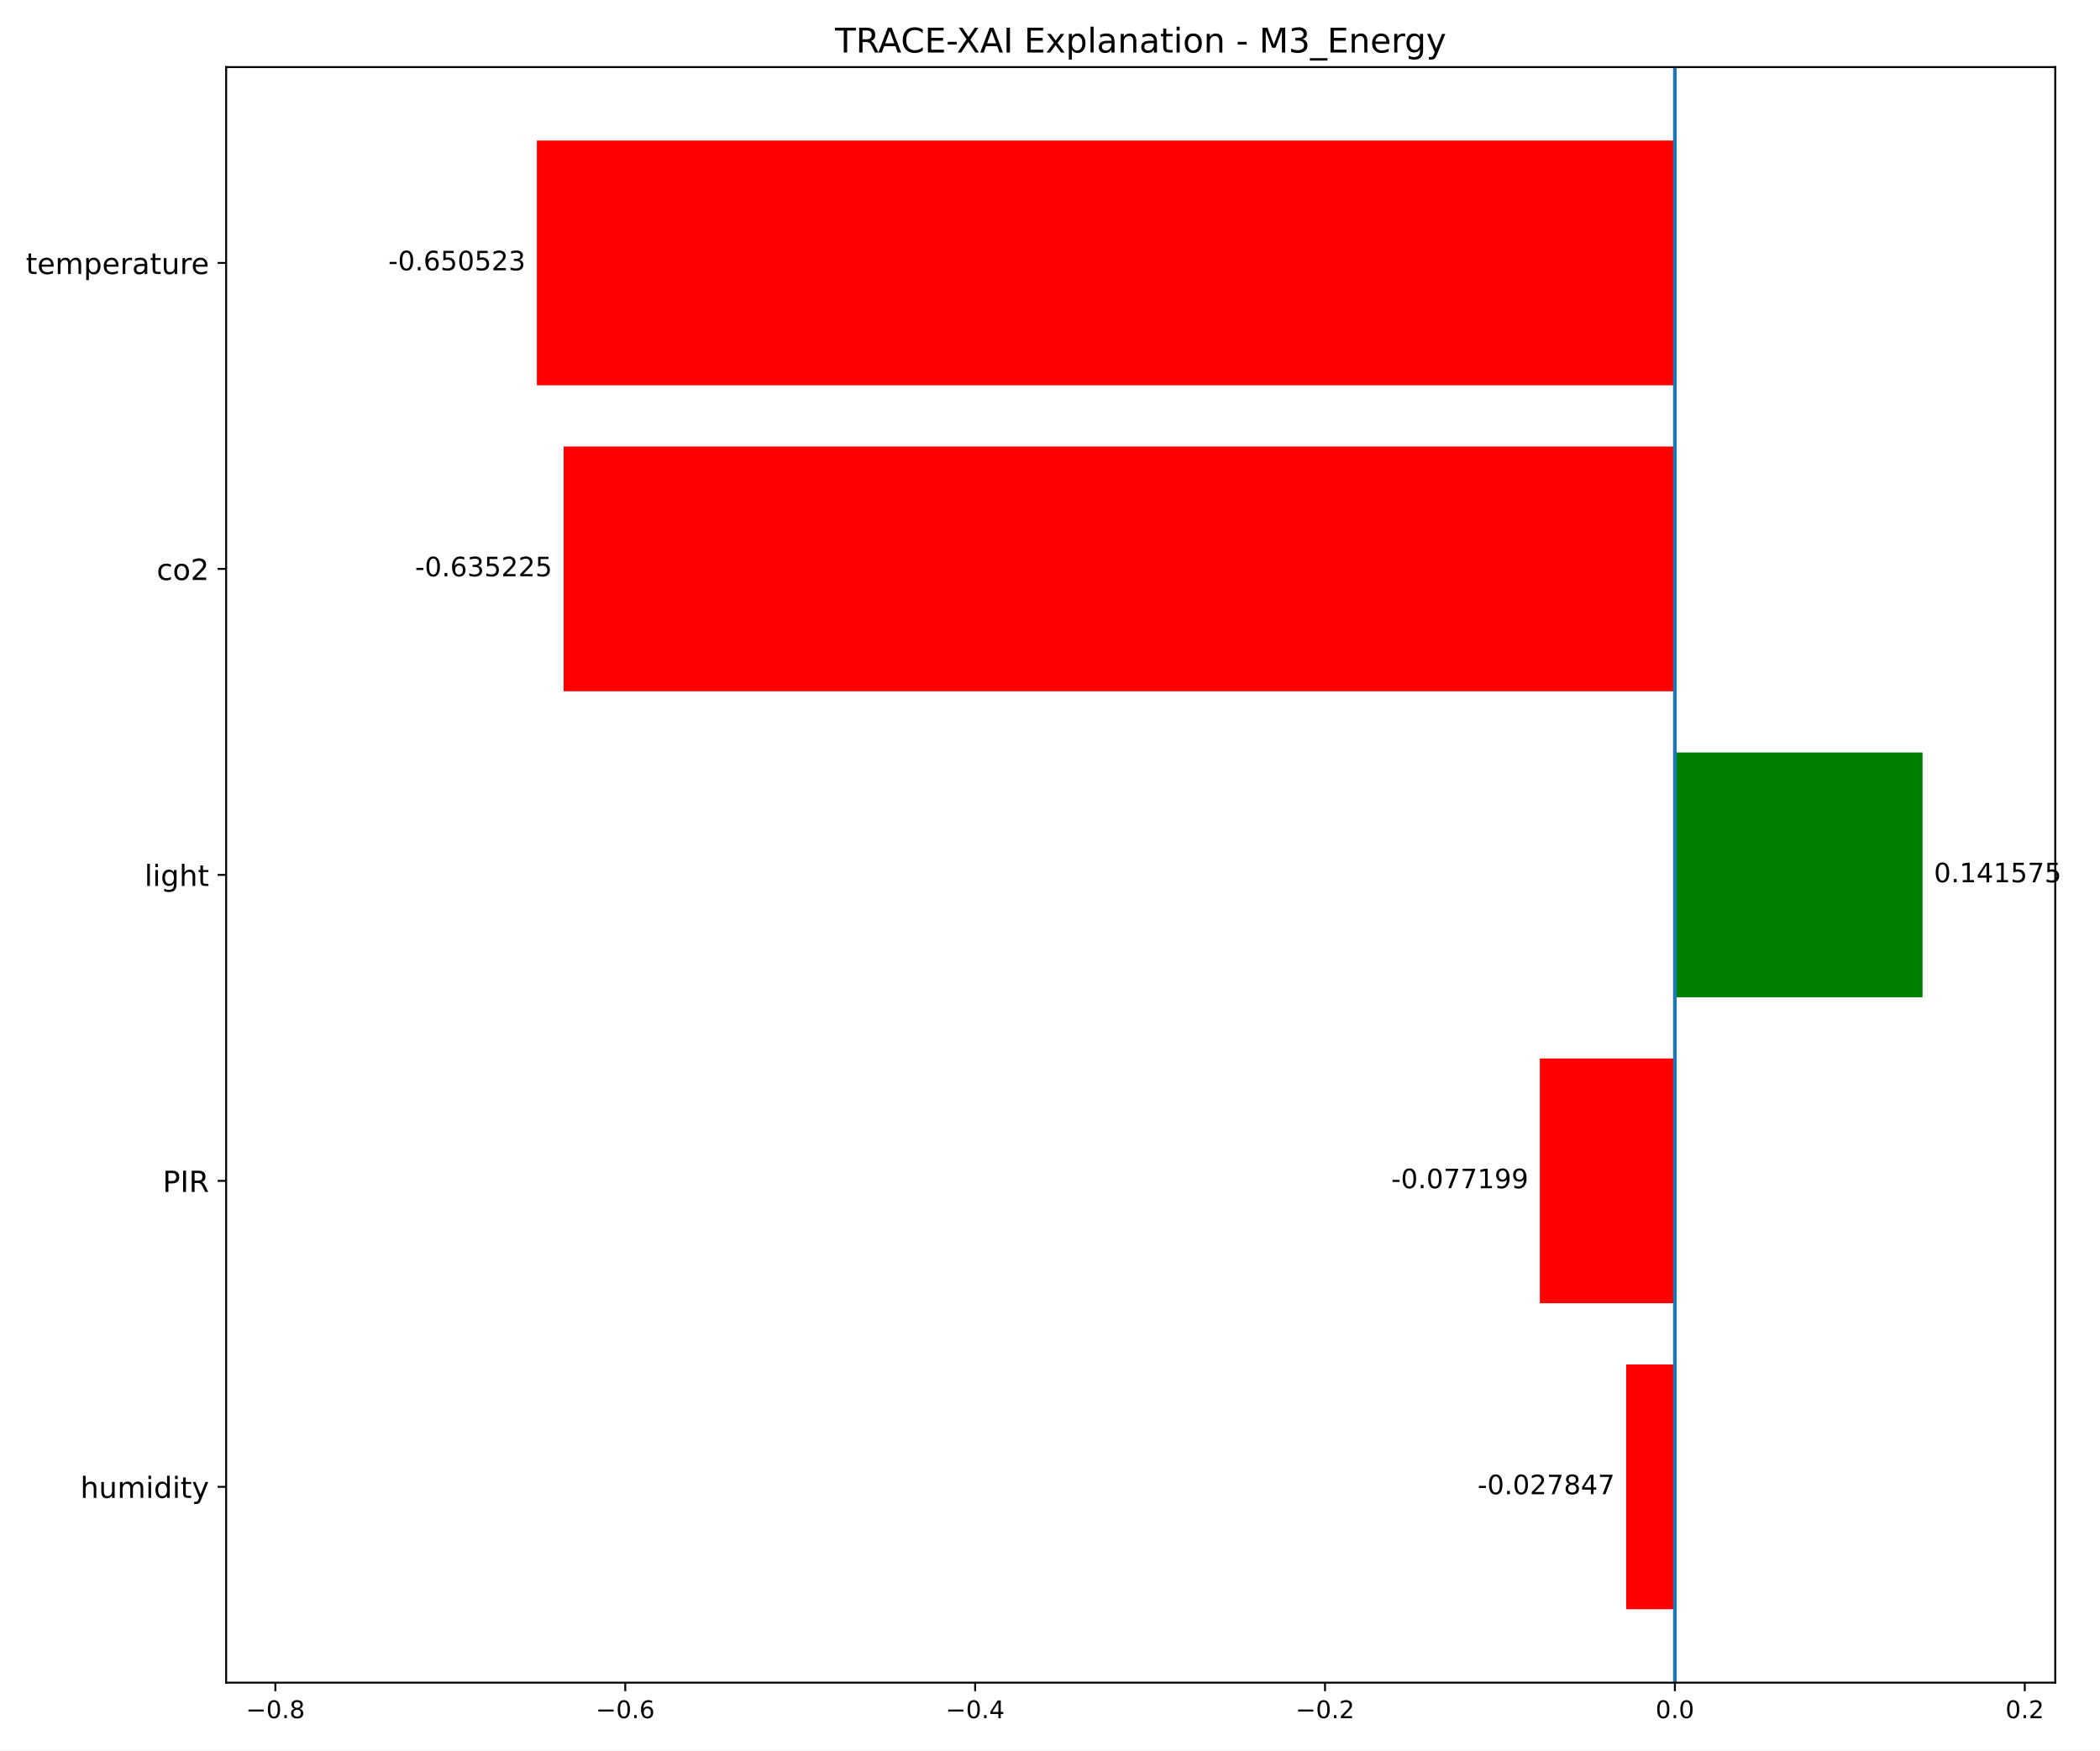
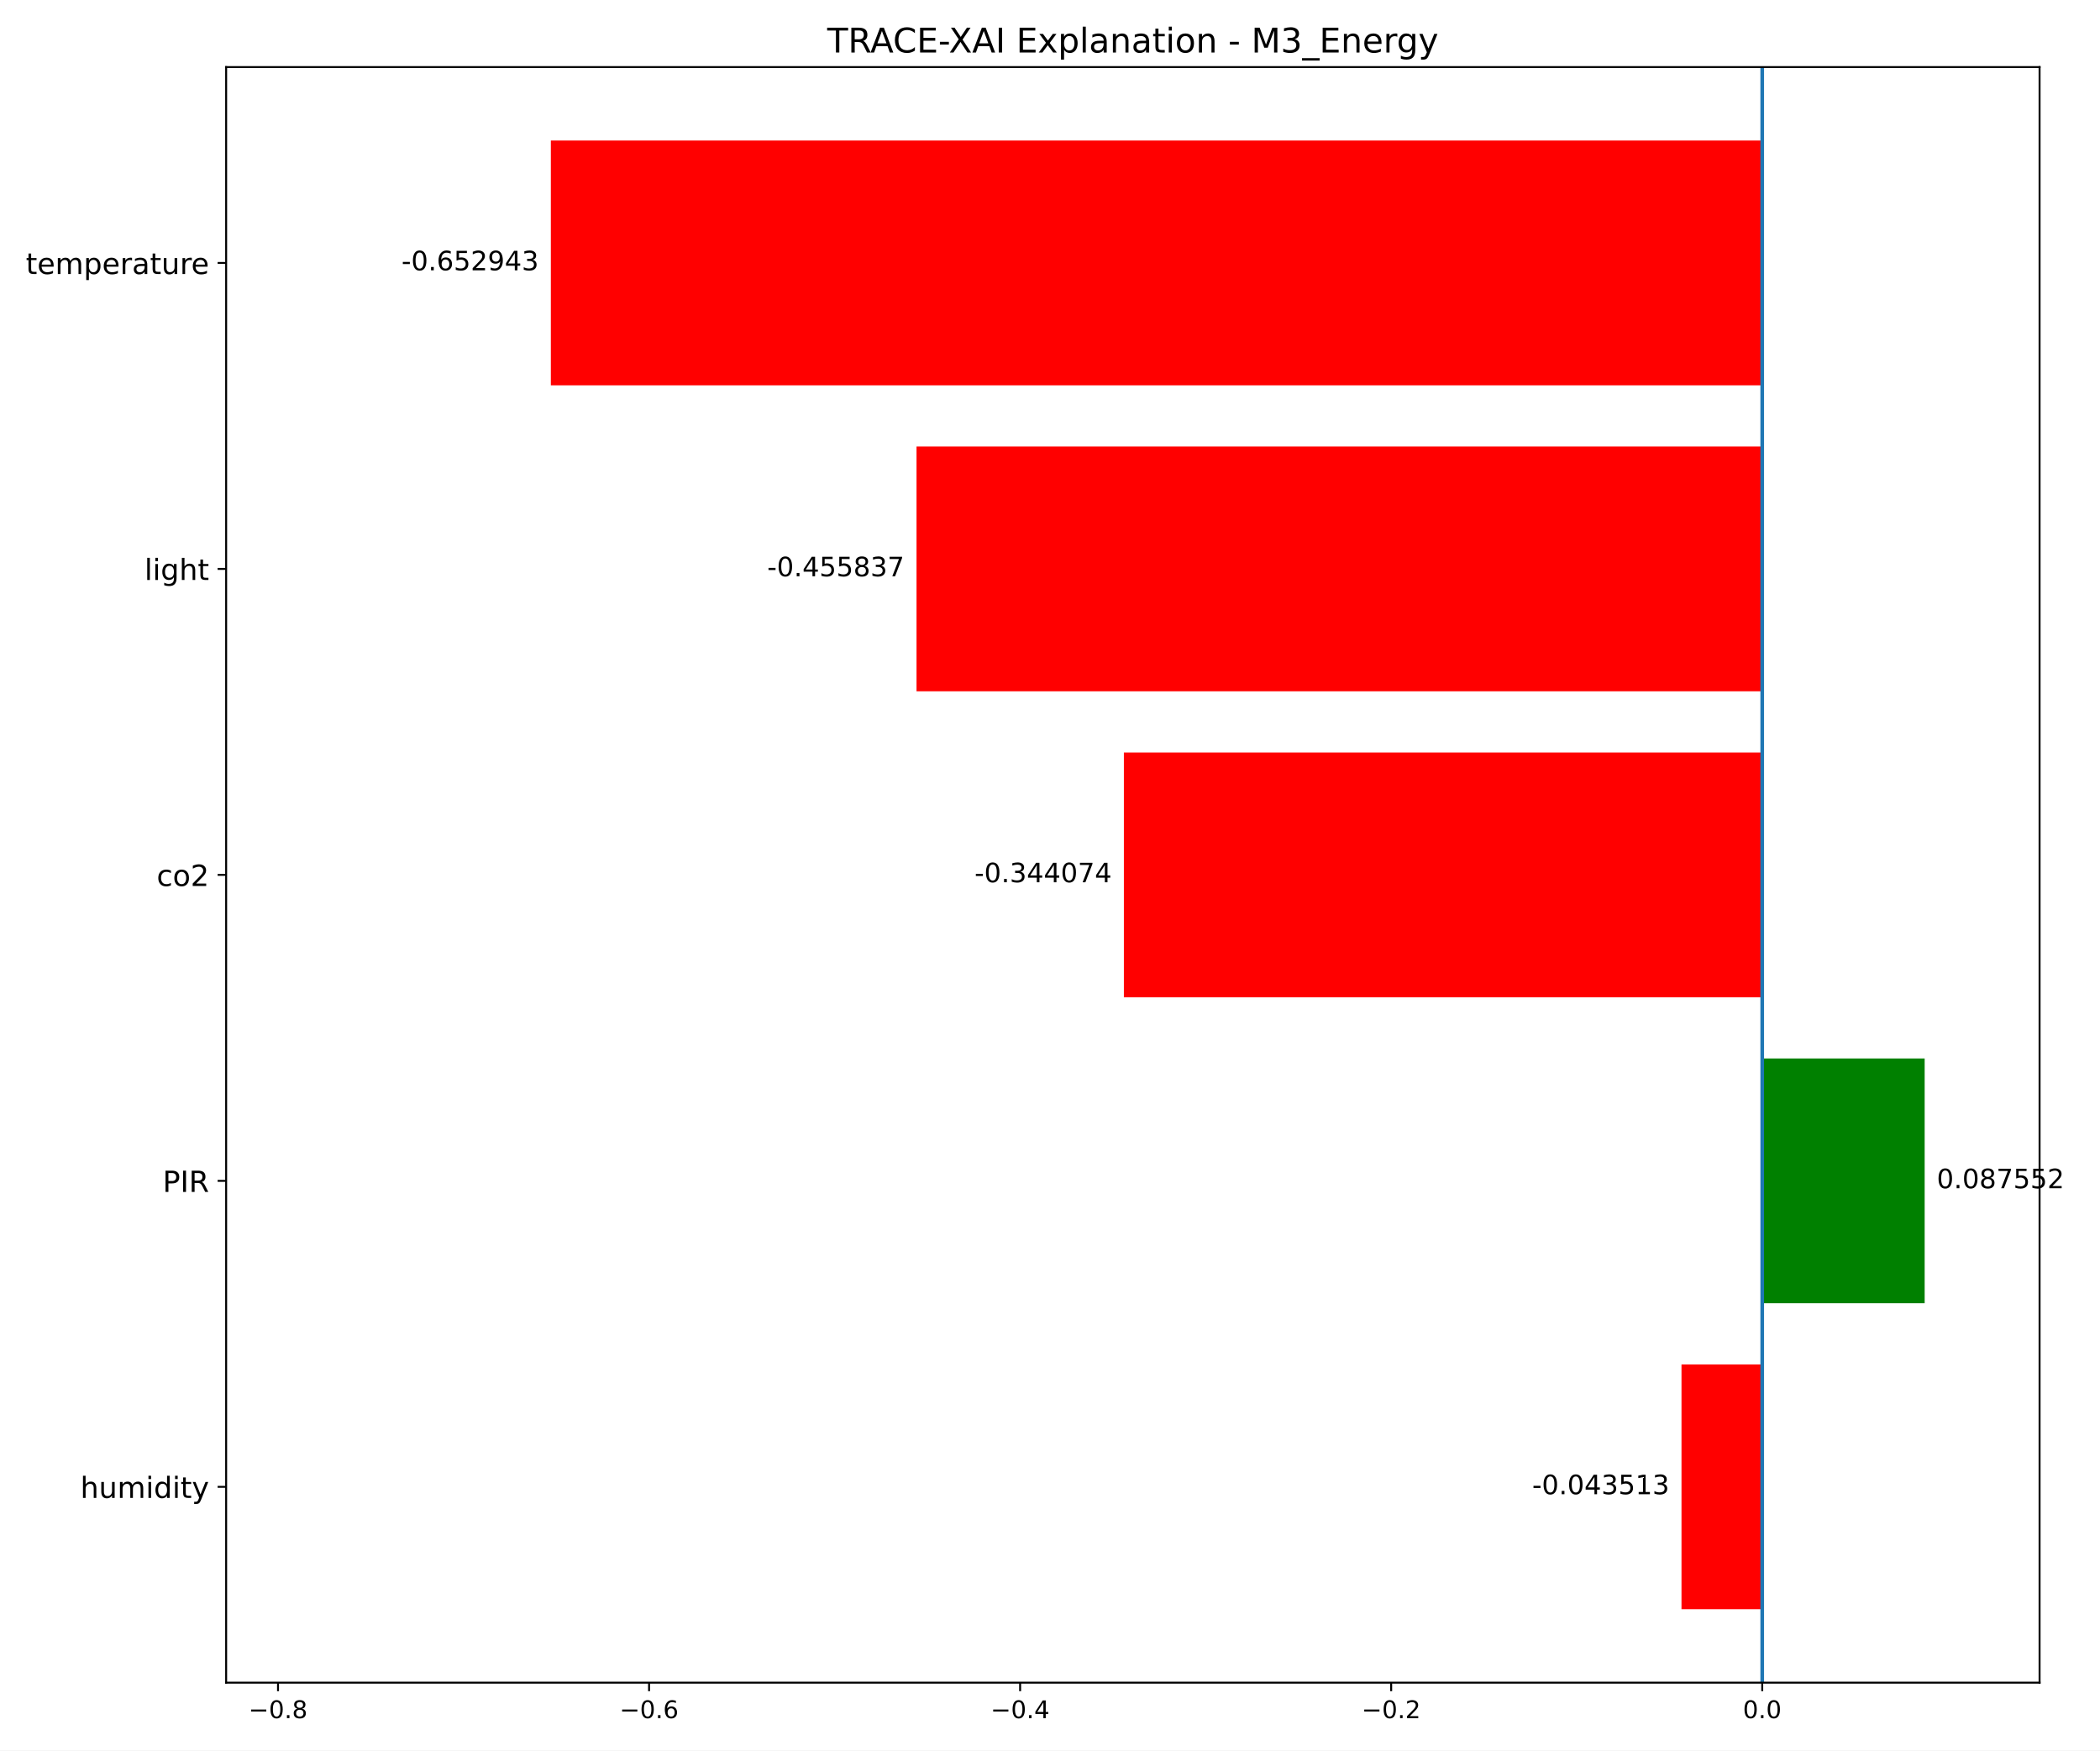
<svg xmlns="http://www.w3.org/2000/svg" xmlns:xlink="http://www.w3.org/1999/xlink" width="864pt" height="720pt" viewBox="0 0 864 720" version="1.1">
  <defs>
    <style type="text/css">*{stroke-linejoin: round; stroke-linecap: butt}</style>
  </defs>
  <g id="figure_1">
    <g id="patch_1">
      <path d="M 0 720  L 864 720  L 864 0  L 0 0  z " style="fill: #ffffff" />
    </g>
    <g id="axes_1">
      <g id="patch_2">
-         <path d="M 93.04 692.12  L 845.584 692.12  L 845.584 27.6  L 93.04 27.6  z " style="fill: #ffffff" />
+         <path d="M 93.04 692.12  L 839.139 692.12  L 839.139 27.6  L 93.04 27.6  z " style="fill: #ffffff" />
      </g>
      <g id="patch_3">
-         <path d="M 689.1 661.915  L 669.057 661.915  L 669.057 561.23  L 689.1 561.23  z " clip-path="url(#p68516d1ba4)" style="fill: #ff0000" />
+         <path d="M 725.03 661.915  L 691.816 661.915  L 691.816 561.23  L 725.03 561.23  z " clip-path="url(#pe5c8ac9c91)" style="fill: #ff0000" />
      </g>
      <g id="patch_4">
-         <path d="M 689.1 536.058  L 633.536 536.058  L 633.536 435.374  L 689.1 435.374  z " clip-path="url(#p68516d1ba4)" style="fill: #ff0000" />
+         <path d="M 725.03 536.058  L 791.859 536.058  L 791.859 435.374  L 725.03 435.374  z " clip-path="url(#pe5c8ac9c91)" style="fill: #008000" />
      </g>
      <g id="patch_5">
-         <path d="M 689.1 410.202  L 790.998 410.202  L 790.998 309.518  L 689.1 309.518  z " clip-path="url(#p68516d1ba4)" style="fill: #008000" />
+         <path d="M 725.03 410.202  L 462.395 410.202  L 462.395 309.518  L 725.03 309.518  z " clip-path="url(#pe5c8ac9c91)" style="fill: #ff0000" />
      </g>
      <g id="patch_6">
-         <path d="M 689.1 284.346  L 231.9 284.346  L 231.9 183.662  L 689.1 183.662  z " clip-path="url(#p68516d1ba4)" style="fill: #ff0000" />
+         <path d="M 725.03 284.346  L 377.086 284.346  L 377.086 183.662  L 725.03 183.662  z " clip-path="url(#pe5c8ac9c91)" style="fill: #ff0000" />
      </g>
      <g id="patch_7">
-         <path d="M 689.1 158.49  L 220.889 158.49  L 220.889 57.805  L 689.1 57.805  z " clip-path="url(#p68516d1ba4)" style="fill: #ff0000" />
+         <path d="M 725.03 158.49  L 226.633 158.49  L 226.633 57.805  L 725.03 57.805  z " clip-path="url(#pe5c8ac9c91)" style="fill: #ff0000" />
      </g>
      <g id="matplotlib.axis_1">
        <g id="xtick_1">
          <g id="line2d_1">
            <defs>
-               <path id="mf75fdcb724" d="M 0 0  L 0 3.5  " style="stroke: #000000; stroke-width: 0.8" />
+               <path id="mff476aaa38" d="M 0 0  L 0 3.5  " style="stroke: #000000; stroke-width: 0.8" />
            </defs>
            <g>
-               <use xlink:href="#mf75fdcb724" x="113.303" y="692.12" style="stroke: #000000; stroke-width: 0.8" />
+               <use xlink:href="#mff476aaa38" x="114.383" y="692.12" style="stroke: #000000; stroke-width: 0.8" />
            </g>
          </g>
          <g id="text_1">
-             <g transform="translate(101.1619 706.7184) scale(0.1 -0.1)">
+             <g transform="translate(102.2417 706.7184) scale(0.1 -0.1)">
              <defs>
                <path id="DejaVuSans-2212" d="M 678 2272  L 4684 2272  L 4684 1741  L 678 1741  L 678 2272  z " transform="scale(0.015625)" />
                <path id="DejaVuSans-30" d="M 2034 4250  Q 1547 4250 1301 3770  Q 1056 3291 1056 2328  Q 1056 1369 1301 889  Q 1547 409 2034 409  Q 2525 409 2770 889  Q 3016 1369 3016 2328  Q 3016 3291 2770 3770  Q 2525 4250 2034 4250  z M 2034 4750  Q 2819 4750 3233 4129  Q 3647 3509 3647 2328  Q 3647 1150 3233 529  Q 2819 -91 2034 -91  Q 1250 -91 836 529  Q 422 1150 422 2328  Q 422 3509 836 4129  Q 1250 4750 2034 4750  z " transform="scale(0.015625)" />
                <path id="DejaVuSans-2e" d="M 684 794  L 1344 794  L 1344 0  L 684 0  L 684 794  z " transform="scale(0.015625)" />
                <path id="DejaVuSans-38" d="M 2034 2216  Q 1584 2216 1326 1975  Q 1069 1734 1069 1313  Q 1069 891 1326 650  Q 1584 409 2034 409  Q 2484 409 2743 651  Q 3003 894 3003 1313  Q 3003 1734 2745 1975  Q 2488 2216 2034 2216  z M 1403 2484  Q 997 2584 770 2862  Q 544 3141 544 3541  Q 544 4100 942 4425  Q 1341 4750 2034 4750  Q 2731 4750 3128 4425  Q 3525 4100 3525 3541  Q 3525 3141 3298 2862  Q 3072 2584 2669 2484  Q 3125 2378 3379 2068  Q 3634 1759 3634 1313  Q 3634 634 3220 271  Q 2806 -91 2034 -91  Q 1263 -91 848 271  Q 434 634 434 1313  Q 434 1759 690 2068  Q 947 2378 1403 2484  z M 1172 3481  Q 1172 3119 1398 2916  Q 1625 2713 2034 2713  Q 2441 2713 2670 2916  Q 2900 3119 2900 3481  Q 2900 3844 2670 4047  Q 2441 4250 2034 4250  Q 1625 4250 1398 4047  Q 1172 3844 1172 3481  z " transform="scale(0.015625)" />
              </defs>
              <use xlink:href="#DejaVuSans-2212" />
              <use xlink:href="#DejaVuSans-30" transform="translate(83.78906 0)" />
              <use xlink:href="#DejaVuSans-2e" transform="translate(147.4121 0)" />
              <use xlink:href="#DejaVuSans-38" transform="translate(179.1992 0)" />
            </g>
          </g>
        </g>
        <g id="xtick_2">
          <g id="line2d_2">
            <g>
-               <use xlink:href="#mf75fdcb724" x="257.252" y="692.12" style="stroke: #000000; stroke-width: 0.8" />
+               <use xlink:href="#mff476aaa38" x="267.045" y="692.12" style="stroke: #000000; stroke-width: 0.8" />
            </g>
          </g>
          <g id="text_2">
-             <g transform="translate(245.111 706.7184) scale(0.1 -0.1)">
+             <g transform="translate(254.9034 706.7184) scale(0.1 -0.1)">
              <defs>
                <path id="DejaVuSans-36" d="M 2113 2584  Q 1688 2584 1439 2293  Q 1191 2003 1191 1497  Q 1191 994 1439 701  Q 1688 409 2113 409  Q 2538 409 2786 701  Q 3034 994 3034 1497  Q 3034 2003 2786 2293  Q 2538 2584 2113 2584  z M 3366 4563  L 3366 3988  Q 3128 4100 2886 4159  Q 2644 4219 2406 4219  Q 1781 4219 1451 3797  Q 1122 3375 1075 2522  Q 1259 2794 1537 2939  Q 1816 3084 2150 3084  Q 2853 3084 3261 2657  Q 3669 2231 3669 1497  Q 3669 778 3244 343  Q 2819 -91 2113 -91  Q 1303 -91 875 529  Q 447 1150 447 2328  Q 447 3434 972 4092  Q 1497 4750 2381 4750  Q 2619 4750 2861 4703  Q 3103 4656 3366 4563  z " transform="scale(0.015625)" />
              </defs>
              <use xlink:href="#DejaVuSans-2212" />
              <use xlink:href="#DejaVuSans-30" transform="translate(83.78906 0)" />
              <use xlink:href="#DejaVuSans-2e" transform="translate(147.4121 0)" />
              <use xlink:href="#DejaVuSans-36" transform="translate(179.1992 0)" />
            </g>
          </g>
        </g>
        <g id="xtick_3">
          <g id="line2d_3">
            <g>
-               <use xlink:href="#mf75fdcb724" x="401.202" y="692.12" style="stroke: #000000; stroke-width: 0.8" />
+               <use xlink:href="#mff476aaa38" x="419.707" y="692.12" style="stroke: #000000; stroke-width: 0.8" />
            </g>
          </g>
          <g id="text_3">
-             <g transform="translate(389.0602 706.7184) scale(0.1 -0.1)">
+             <g transform="translate(407.5651 706.7184) scale(0.1 -0.1)">
              <defs>
                <path id="DejaVuSans-34" d="M 2419 4116  L 825 1625  L 2419 1625  L 2419 4116  z M 2253 4666  L 3047 4666  L 3047 1625  L 3713 1625  L 3713 1100  L 3047 1100  L 3047 0  L 2419 0  L 2419 1100  L 313 1100  L 313 1709  L 2253 4666  z " transform="scale(0.015625)" />
              </defs>
              <use xlink:href="#DejaVuSans-2212" />
              <use xlink:href="#DejaVuSans-30" transform="translate(83.78906 0)" />
              <use xlink:href="#DejaVuSans-2e" transform="translate(147.4121 0)" />
              <use xlink:href="#DejaVuSans-34" transform="translate(179.1992 0)" />
            </g>
          </g>
        </g>
        <g id="xtick_4">
          <g id="line2d_4">
            <g>
-               <use xlink:href="#mf75fdcb724" x="545.151" y="692.12" style="stroke: #000000; stroke-width: 0.8" />
+               <use xlink:href="#mff476aaa38" x="572.368" y="692.12" style="stroke: #000000; stroke-width: 0.8" />
            </g>
          </g>
          <g id="text_4">
-             <g transform="translate(533.0093 706.7184) scale(0.1 -0.1)">
+             <g transform="translate(560.2268 706.7184) scale(0.1 -0.1)">
              <defs>
                <path id="DejaVuSans-32" d="M 1228 531  L 3431 531  L 3431 0  L 469 0  L 469 531  Q 828 903 1448 1529  Q 2069 2156 2228 2338  Q 2531 2678 2651 2914  Q 2772 3150 2772 3378  Q 2772 3750 2511 3984  Q 2250 4219 1831 4219  Q 1534 4219 1204 4116  Q 875 4013 500 3803  L 500 4441  Q 881 4594 1212 4672  Q 1544 4750 1819 4750  Q 2544 4750 2975 4387  Q 3406 4025 3406 3419  Q 3406 3131 3298 2873  Q 3191 2616 2906 2266  Q 2828 2175 2409 1742  Q 1991 1309 1228 531  z " transform="scale(0.015625)" />
              </defs>
              <use xlink:href="#DejaVuSans-2212" />
              <use xlink:href="#DejaVuSans-30" transform="translate(83.78906 0)" />
              <use xlink:href="#DejaVuSans-2e" transform="translate(147.4121 0)" />
              <use xlink:href="#DejaVuSans-32" transform="translate(179.1992 0)" />
            </g>
          </g>
        </g>
        <g id="xtick_5">
          <g id="line2d_5">
            <g>
-               <use xlink:href="#mf75fdcb724" x="689.1" y="692.12" style="stroke: #000000; stroke-width: 0.8" />
+               <use xlink:href="#mff476aaa38" x="725.03" y="692.12" style="stroke: #000000; stroke-width: 0.8" />
            </g>
          </g>
          <g id="text_5">
-             <g transform="translate(681.1483 706.7184) scale(0.1 -0.1)">
+             <g transform="translate(717.0784 706.7184) scale(0.1 -0.1)">
              <use xlink:href="#DejaVuSans-30" />
              <use xlink:href="#DejaVuSans-2e" transform="translate(63.62305 0)" />
              <use xlink:href="#DejaVuSans-30" transform="translate(95.41016 0)" />
            </g>
          </g>
        </g>
-         <g id="xtick_6">
-           <g id="line2d_6">
-             <g>
-               <use xlink:href="#mf75fdcb724" x="833.049" y="692.12" style="stroke: #000000; stroke-width: 0.8" />
-             </g>
-           </g>
-           <g id="text_6">
-             <g transform="translate(825.0974 706.7184) scale(0.1 -0.1)">
-               <use xlink:href="#DejaVuSans-30" />
-               <use xlink:href="#DejaVuSans-2e" transform="translate(63.62305 0)" />
-               <use xlink:href="#DejaVuSans-32" transform="translate(95.41016 0)" />
-             </g>
-           </g>
-         </g>
      </g>
      <g id="matplotlib.axis_2">
        <g id="ytick_1">
-           <g id="line2d_7">
+           <g id="line2d_6">
            <defs>
-               <path id="m8f14cdd160" d="M 0 0  L -3.5 0  " style="stroke: #000000; stroke-width: 0.8" />
+               <path id="m7cefa9d6a3" d="M 0 0  L -3.5 0  " style="stroke: #000000; stroke-width: 0.8" />
            </defs>
            <g>
-               <use xlink:href="#m8f14cdd160" x="93.04" y="611.572" style="stroke: #000000; stroke-width: 0.8" />
-             </g>
-           </g>
-           <g id="text_7">
+               <use xlink:href="#m7cefa9d6a3" x="93.04" y="611.572" style="stroke: #000000; stroke-width: 0.8" />
+             </g>
+           </g>
+           <g id="text_6">
            <g transform="translate(33.04875 616.1312) scale(0.12 -0.12)">
              <defs>
                <path id="DejaVuSans-68" d="M 3513 2113  L 3513 0  L 2938 0  L 2938 2094  Q 2938 2591 2744 2837  Q 2550 3084 2163 3084  Q 1697 3084 1428 2787  Q 1159 2491 1159 1978  L 1159 0  L 581 0  L 581 4863  L 1159 4863  L 1159 2956  Q 1366 3272 1645 3428  Q 1925 3584 2291 3584  Q 2894 3584 3203 3211  Q 3513 2838 3513 2113  z " transform="scale(0.015625)" />
                <path id="DejaVuSans-75" d="M 544 1381  L 544 3500  L 1119 3500  L 1119 1403  Q 1119 906 1312 657  Q 1506 409 1894 409  Q 2359 409 2629 706  Q 2900 1003 2900 1516  L 2900 3500  L 3475 3500  L 3475 0  L 2900 0  L 2900 538  Q 2691 219 2414 64  Q 2138 -91 1772 -91  Q 1169 -91 856 284  Q 544 659 544 1381  z M 1991 3584  L 1991 3584  z " transform="scale(0.015625)" />
                <path id="DejaVuSans-6d" d="M 3328 2828  Q 3544 3216 3844 3400  Q 4144 3584 4550 3584  Q 5097 3584 5394 3201  Q 5691 2819 5691 2113  L 5691 0  L 5113 0  L 5113 2094  Q 5113 2597 4934 2840  Q 4756 3084 4391 3084  Q 3944 3084 3684 2787  Q 3425 2491 3425 1978  L 3425 0  L 2847 0  L 2847 2094  Q 2847 2600 2669 2842  Q 2491 3084 2119 3084  Q 1678 3084 1418 2786  Q 1159 2488 1159 1978  L 1159 0  L 581 0  L 581 3500  L 1159 3500  L 1159 2956  Q 1356 3278 1631 3431  Q 1906 3584 2284 3584  Q 2666 3584 2933 3390  Q 3200 3197 3328 2828  z " transform="scale(0.015625)" />
                <path id="DejaVuSans-69" d="M 603 3500  L 1178 3500  L 1178 0  L 603 0  L 603 3500  z M 603 4863  L 1178 4863  L 1178 4134  L 603 4134  L 603 4863  z " transform="scale(0.015625)" />
                <path id="DejaVuSans-64" d="M 2906 2969  L 2906 4863  L 3481 4863  L 3481 0  L 2906 0  L 2906 525  Q 2725 213 2448 61  Q 2172 -91 1784 -91  Q 1150 -91 751 415  Q 353 922 353 1747  Q 353 2572 751 3078  Q 1150 3584 1784 3584  Q 2172 3584 2448 3432  Q 2725 3281 2906 2969  z M 947 1747  Q 947 1113 1208 752  Q 1469 391 1925 391  Q 2381 391 2643 752  Q 2906 1113 2906 1747  Q 2906 2381 2643 2742  Q 2381 3103 1925 3103  Q 1469 3103 1208 2742  Q 947 2381 947 1747  z " transform="scale(0.015625)" />
                <path id="DejaVuSans-74" d="M 1172 4494  L 1172 3500  L 2356 3500  L 2356 3053  L 1172 3053  L 1172 1153  Q 1172 725 1289 603  Q 1406 481 1766 481  L 2356 481  L 2356 0  L 1766 0  Q 1100 0 847 248  Q 594 497 594 1153  L 594 3053  L 172 3053  L 172 3500  L 594 3500  L 594 4494  L 1172 4494  z " transform="scale(0.015625)" />
                <path id="DejaVuSans-79" d="M 2059 -325  Q 1816 -950 1584 -1140  Q 1353 -1331 966 -1331  L 506 -1331  L 506 -850  L 844 -850  Q 1081 -850 1212 -737  Q 1344 -625 1503 -206  L 1606 56  L 191 3500  L 800 3500  L 1894 763  L 2988 3500  L 3597 3500  L 2059 -325  z " transform="scale(0.015625)" />
              </defs>
              <use xlink:href="#DejaVuSans-68" />
              <use xlink:href="#DejaVuSans-75" transform="translate(63.37891 0)" />
              <use xlink:href="#DejaVuSans-6d" transform="translate(126.7578 0)" />
              <use xlink:href="#DejaVuSans-69" transform="translate(224.1699 0)" />
              <use xlink:href="#DejaVuSans-64" transform="translate(251.9531 0)" />
              <use xlink:href="#DejaVuSans-69" transform="translate(315.4297 0)" />
              <use xlink:href="#DejaVuSans-74" transform="translate(343.2129 0)" />
              <use xlink:href="#DejaVuSans-79" transform="translate(382.4219 0)" />
            </g>
          </g>
        </g>
        <g id="ytick_2">
-           <g id="line2d_8">
-             <g>
-               <use xlink:href="#m8f14cdd160" x="93.04" y="485.716" style="stroke: #000000; stroke-width: 0.8" />
-             </g>
-           </g>
-           <g id="text_8">
+           <g id="line2d_7">
+             <g>
+               <use xlink:href="#m7cefa9d6a3" x="93.04" y="485.716" style="stroke: #000000; stroke-width: 0.8" />
+             </g>
+           </g>
+           <g id="text_7">
            <g transform="translate(66.92625 490.2751) scale(0.12 -0.12)">
              <defs>
                <path id="DejaVuSans-50" d="M 1259 4147  L 1259 2394  L 2053 2394  Q 2494 2394 2734 2622  Q 2975 2850 2975 3272  Q 2975 3691 2734 3919  Q 2494 4147 2053 4147  L 1259 4147  z M 628 4666  L 2053 4666  Q 2838 4666 3239 4311  Q 3641 3956 3641 3272  Q 3641 2581 3239 2228  Q 2838 1875 2053 1875  L 1259 1875  L 1259 0  L 628 0  L 628 4666  z " transform="scale(0.015625)" />
                <path id="DejaVuSans-49" d="M 628 4666  L 1259 4666  L 1259 0  L 628 0  L 628 4666  z " transform="scale(0.015625)" />
                <path id="DejaVuSans-52" d="M 2841 2188  Q 3044 2119 3236 1894  Q 3428 1669 3622 1275  L 4263 0  L 3584 0  L 2988 1197  Q 2756 1666 2539 1819  Q 2322 1972 1947 1972  L 1259 1972  L 1259 0  L 628 0  L 628 4666  L 2053 4666  Q 2853 4666 3247 4331  Q 3641 3997 3641 3322  Q 3641 2881 3436 2590  Q 3231 2300 2841 2188  z M 1259 4147  L 1259 2491  L 2053 2491  Q 2509 2491 2742 2702  Q 2975 2913 2975 3322  Q 2975 3731 2742 3939  Q 2509 4147 2053 4147  L 1259 4147  z " transform="scale(0.015625)" />
              </defs>
              <use xlink:href="#DejaVuSans-50" />
              <use xlink:href="#DejaVuSans-49" transform="translate(60.30273 0)" />
              <use xlink:href="#DejaVuSans-52" transform="translate(89.79492 0)" />
            </g>
          </g>
        </g>
        <g id="ytick_3">
+           <g id="line2d_8">
+             <g>
+               <use xlink:href="#m7cefa9d6a3" x="93.04" y="359.86" style="stroke: #000000; stroke-width: 0.8" />
+             </g>
+           </g>
+           <g id="text_8">
+             <g transform="translate(64.46438 364.4191) scale(0.12 -0.12)">
+               <defs>
+                 <path id="DejaVuSans-63" d="M 3122 3366  L 3122 2828  Q 2878 2963 2633 3030  Q 2388 3097 2138 3097  Q 1578 3097 1268 2742  Q 959 2388 959 1747  Q 959 1106 1268 751  Q 1578 397 2138 397  Q 2388 397 2633 464  Q 2878 531 3122 666  L 3122 134  Q 2881 22 2623 -34  Q 2366 -91 2075 -91  Q 1284 -91 818 406  Q 353 903 353 1747  Q 353 2603 823 3093  Q 1294 3584 2113 3584  Q 2378 3584 2631 3529  Q 2884 3475 3122 3366  z " transform="scale(0.015625)" />
+                 <path id="DejaVuSans-6f" d="M 1959 3097  Q 1497 3097 1228 2736  Q 959 2375 959 1747  Q 959 1119 1226 758  Q 1494 397 1959 397  Q 2419 397 2687 759  Q 2956 1122 2956 1747  Q 2956 2369 2687 2733  Q 2419 3097 1959 3097  z M 1959 3584  Q 2709 3584 3137 3096  Q 3566 2609 3566 1747  Q 3566 888 3137 398  Q 2709 -91 1959 -91  Q 1206 -91 779 398  Q 353 888 353 1747  Q 353 2609 779 3096  Q 1206 3584 1959 3584  z " transform="scale(0.015625)" />
+               </defs>
+               <use xlink:href="#DejaVuSans-63" />
+               <use xlink:href="#DejaVuSans-6f" transform="translate(54.98047 0)" />
+               <use xlink:href="#DejaVuSans-32" transform="translate(116.1621 0)" />
+             </g>
+           </g>
+         </g>
+         <g id="ytick_4">
          <g id="line2d_9">
            <g>
-               <use xlink:href="#m8f14cdd160" x="93.04" y="359.86" style="stroke: #000000; stroke-width: 0.8" />
+               <use xlink:href="#m7cefa9d6a3" x="93.04" y="234.004" style="stroke: #000000; stroke-width: 0.8" />
            </g>
          </g>
          <g id="text_9">
-             <g transform="translate(59.445 364.4191) scale(0.12 -0.12)">
+             <g transform="translate(59.445 238.563) scale(0.12 -0.12)">
              <defs>
                <path id="DejaVuSans-6c" d="M 603 4863  L 1178 4863  L 1178 0  L 603 0  L 603 4863  z " transform="scale(0.015625)" />
                <path id="DejaVuSans-67" d="M 2906 1791  Q 2906 2416 2648 2759  Q 2391 3103 1925 3103  Q 1463 3103 1205 2759  Q 947 2416 947 1791  Q 947 1169 1205 825  Q 1463 481 1925 481  Q 2391 481 2648 825  Q 2906 1169 2906 1791  z M 3481 434  Q 3481 -459 3084 -895  Q 2688 -1331 1869 -1331  Q 1566 -1331 1297 -1286  Q 1028 -1241 775 -1147  L 775 -588  Q 1028 -725 1275 -790  Q 1522 -856 1778 -856  Q 2344 -856 2625 -561  Q 2906 -266 2906 331  L 2906 616  Q 2728 306 2450 153  Q 2172 0 1784 0  Q 1141 0 747 490  Q 353 981 353 1791  Q 353 2603 747 3093  Q 1141 3584 1784 3584  Q 2172 3584 2450 3431  Q 2728 3278 2906 2969  L 2906 3500  L 3481 3500  L 3481 434  z " transform="scale(0.015625)" />
              </defs>
              <use xlink:href="#DejaVuSans-6c" />
              <use xlink:href="#DejaVuSans-69" transform="translate(27.7832 0)" />
              <use xlink:href="#DejaVuSans-67" transform="translate(55.56641 0)" />
              <use xlink:href="#DejaVuSans-68" transform="translate(119.043 0)" />
              <use xlink:href="#DejaVuSans-74" transform="translate(182.4219 0)" />
            </g>
          </g>
        </g>
-         <g id="ytick_4">
+         <g id="ytick_5">
          <g id="line2d_10">
            <g>
-               <use xlink:href="#m8f14cdd160" x="93.04" y="234.004" style="stroke: #000000; stroke-width: 0.8" />
+               <use xlink:href="#m7cefa9d6a3" x="93.04" y="108.148" style="stroke: #000000; stroke-width: 0.8" />
            </g>
          </g>
          <g id="text_10">
-             <g transform="translate(64.46438 238.563) scale(0.12 -0.12)">
-               <defs>
-                 <path id="DejaVuSans-63" d="M 3122 3366  L 3122 2828  Q 2878 2963 2633 3030  Q 2388 3097 2138 3097  Q 1578 3097 1268 2742  Q 959 2388 959 1747  Q 959 1106 1268 751  Q 1578 397 2138 397  Q 2388 397 2633 464  Q 2878 531 3122 666  L 3122 134  Q 2881 22 2623 -34  Q 2366 -91 2075 -91  Q 1284 -91 818 406  Q 353 903 353 1747  Q 353 2603 823 3093  Q 1294 3584 2113 3584  Q 2378 3584 2631 3529  Q 2884 3475 3122 3366  z " transform="scale(0.015625)" />
-                 <path id="DejaVuSans-6f" d="M 1959 3097  Q 1497 3097 1228 2736  Q 959 2375 959 1747  Q 959 1119 1226 758  Q 1494 397 1959 397  Q 2419 397 2687 759  Q 2956 1122 2956 1747  Q 2956 2369 2687 2733  Q 2419 3097 1959 3097  z M 1959 3584  Q 2709 3584 3137 3096  Q 3566 2609 3566 1747  Q 3566 888 3137 398  Q 2709 -91 1959 -91  Q 1206 -91 779 398  Q 353 888 353 1747  Q 353 2609 779 3096  Q 1206 3584 1959 3584  z " transform="scale(0.015625)" />
-               </defs>
-               <use xlink:href="#DejaVuSans-63" />
-               <use xlink:href="#DejaVuSans-6f" transform="translate(54.98047 0)" />
-               <use xlink:href="#DejaVuSans-32" transform="translate(116.1621 0)" />
-             </g>
-           </g>
-         </g>
-         <g id="ytick_5">
-           <g id="line2d_11">
-             <g>
-               <use xlink:href="#m8f14cdd160" x="93.04" y="108.148" style="stroke: #000000; stroke-width: 0.8" />
-             </g>
-           </g>
-           <g id="text_11">
            <g transform="translate(10.61812 112.7069) scale(0.12 -0.12)">
              <defs>
                <path id="DejaVuSans-65" d="M 3597 1894  L 3597 1613  L 953 1613  Q 991 1019 1311 708  Q 1631 397 2203 397  Q 2534 397 2845 478  Q 3156 559 3463 722  L 3463 178  Q 3153 47 2828 -22  Q 2503 -91 2169 -91  Q 1331 -91 842 396  Q 353 884 353 1716  Q 353 2575 817 3079  Q 1281 3584 2069 3584  Q 2775 3584 3186 3129  Q 3597 2675 3597 1894  z M 3022 2063  Q 3016 2534 2758 2815  Q 2500 3097 2075 3097  Q 1594 3097 1305 2825  Q 1016 2553 972 2059  L 3022 2063  z " transform="scale(0.015625)" />
                <path id="DejaVuSans-70" d="M 1159 525  L 1159 -1331  L 581 -1331  L 581 3500  L 1159 3500  L 1159 2969  Q 1341 3281 1617 3432  Q 1894 3584 2278 3584  Q 2916 3584 3314 3078  Q 3713 2572 3713 1747  Q 3713 922 3314 415  Q 2916 -91 2278 -91  Q 1894 -91 1617 61  Q 1341 213 1159 525  z M 3116 1747  Q 3116 2381 2855 2742  Q 2594 3103 2138 3103  Q 1681 3103 1420 2742  Q 1159 2381 1159 1747  Q 1159 1113 1420 752  Q 1681 391 2138 391  Q 2594 391 2855 752  Q 3116 1113 3116 1747  z " transform="scale(0.015625)" />
                <path id="DejaVuSans-72" d="M 2631 2963  Q 2534 3019 2420 3045  Q 2306 3072 2169 3072  Q 1681 3072 1420 2755  Q 1159 2438 1159 1844  L 1159 0  L 581 0  L 581 3500  L 1159 3500  L 1159 2956  Q 1341 3275 1631 3429  Q 1922 3584 2338 3584  Q 2397 3584 2469 3576  Q 2541 3569 2628 3553  L 2631 2963  z " transform="scale(0.015625)" />
                <path id="DejaVuSans-61" d="M 2194 1759  Q 1497 1759 1228 1600  Q 959 1441 959 1056  Q 959 750 1161 570  Q 1363 391 1709 391  Q 2188 391 2477 730  Q 2766 1069 2766 1631  L 2766 1759  L 2194 1759  z M 3341 1997  L 3341 0  L 2766 0  L 2766 531  Q 2569 213 2275 61  Q 1981 -91 1556 -91  Q 1019 -91 701 211  Q 384 513 384 1019  Q 384 1609 779 1909  Q 1175 2209 1959 2209  L 2766 2209  L 2766 2266  Q 2766 2663 2505 2880  Q 2244 3097 1772 3097  Q 1472 3097 1187 3025  Q 903 2953 641 2809  L 641 3341  Q 956 3463 1253 3523  Q 1550 3584 1831 3584  Q 2591 3584 2966 3190  Q 3341 2797 3341 1997  z " transform="scale(0.015625)" />
              </defs>
              <use xlink:href="#DejaVuSans-74" />
              <use xlink:href="#DejaVuSans-65" transform="translate(39.20898 0)" />
              <use xlink:href="#DejaVuSans-6d" transform="translate(100.7324 0)" />
              <use xlink:href="#DejaVuSans-70" transform="translate(198.1445 0)" />
              <use xlink:href="#DejaVuSans-65" transform="translate(261.6211 0)" />
              <use xlink:href="#DejaVuSans-72" transform="translate(323.1445 0)" />
              <use xlink:href="#DejaVuSans-61" transform="translate(364.2578 0)" />
              <use xlink:href="#DejaVuSans-74" transform="translate(425.5371 0)" />
              <use xlink:href="#DejaVuSans-75" transform="translate(464.7461 0)" />
              <use xlink:href="#DejaVuSans-72" transform="translate(528.125 0)" />
              <use xlink:href="#DejaVuSans-65" transform="translate(566.9883 0)" />
            </g>
          </g>
        </g>
      </g>
-       <g id="line2d_12">
-         <path d="M 689.1 692.12  L 689.1 27.6  " clip-path="url(#p68516d1ba4)" style="fill: none; stroke: #1f77b4; stroke-width: 1.5; stroke-linecap: square" />
+       <g id="line2d_11">
+         <path d="M 725.03 692.12  L 725.03 27.6  " clip-path="url(#pe5c8ac9c91)" style="fill: none; stroke: #1f77b4; stroke-width: 1.5; stroke-linecap: square" />
      </g>
      <g id="patch_8">
        <path d="M 93.04 692.12  L 93.04 27.6  " style="fill: none; stroke: #000000; stroke-width: 0.8; stroke-linejoin: miter; stroke-linecap: square" />
      </g>
      <g id="patch_9">
-         <path d="M 845.584 692.12  L 845.584 27.6  " style="fill: none; stroke: #000000; stroke-width: 0.8; stroke-linejoin: miter; stroke-linecap: square" />
+         <path d="M 839.139 692.12  L 839.139 27.6  " style="fill: none; stroke: #000000; stroke-width: 0.8; stroke-linejoin: miter; stroke-linecap: square" />
      </g>
      <g id="patch_10">
-         <path d="M 93.04 692.12  L 845.584 692.12  " style="fill: none; stroke: #000000; stroke-width: 0.8; stroke-linejoin: miter; stroke-linecap: square" />
+         <path d="M 93.04 692.12  L 839.139 692.12  " style="fill: none; stroke: #000000; stroke-width: 0.8; stroke-linejoin: miter; stroke-linecap: square" />
      </g>
      <g id="patch_11">
-         <path d="M 93.04 27.6  L 845.584 27.6  " style="fill: none; stroke: #000000; stroke-width: 0.8; stroke-linejoin: miter; stroke-linecap: square" />
-       </g>
-       <g id="text_12">
-         <g transform="translate(607.919 614.6074) scale(0.11 -0.11)">
+         <path d="M 93.04 27.6  L 839.139 27.6  " style="fill: none; stroke: #000000; stroke-width: 0.8; stroke-linejoin: miter; stroke-linecap: square" />
+       </g>
+       <g id="text_11">
+         <g transform="translate(630.3764 614.6074) scale(0.11 -0.11)">
          <defs>
            <path id="DejaVuSans-2d" d="M 313 2009  L 1997 2009  L 1997 1497  L 313 1497  L 313 2009  z " transform="scale(0.015625)" />
-             <path id="DejaVuSans-37" d="M 525 4666  L 3525 4666  L 3525 4397  L 1831 0  L 1172 0  L 2766 4134  L 525 4134  L 525 4666  z " transform="scale(0.015625)" />
+             <path id="DejaVuSans-33" d="M 2597 2516  Q 3050 2419 3304 2112  Q 3559 1806 3559 1356  Q 3559 666 3084 287  Q 2609 -91 1734 -91  Q 1441 -91 1130 -33  Q 819 25 488 141  L 488 750  Q 750 597 1062 519  Q 1375 441 1716 441  Q 2309 441 2620 675  Q 2931 909 2931 1356  Q 2931 1769 2642 2001  Q 2353 2234 1838 2234  L 1294 2234  L 1294 2753  L 1863 2753  Q 2328 2753 2575 2939  Q 2822 3125 2822 3475  Q 2822 3834 2567 4026  Q 2313 4219 1838 4219  Q 1578 4219 1281 4162  Q 984 4106 628 3988  L 628 4550  Q 988 4650 1302 4700  Q 1616 4750 1894 4750  Q 2613 4750 3031 4423  Q 3450 4097 3450 3541  Q 3450 3153 3228 2886  Q 3006 2619 2597 2516  z " transform="scale(0.015625)" />
+             <path id="DejaVuSans-35" d="M 691 4666  L 3169 4666  L 3169 4134  L 1269 4134  L 1269 2991  Q 1406 3038 1543 3061  Q 1681 3084 1819 3084  Q 2600 3084 3056 2656  Q 3513 2228 3513 1497  Q 3513 744 3044 326  Q 2575 -91 1722 -91  Q 1428 -91 1123 -41  Q 819 9 494 109  L 494 744  Q 775 591 1075 516  Q 1375 441 1709 441  Q 2250 441 2565 725  Q 2881 1009 2881 1497  Q 2881 1984 2565 2268  Q 2250 2553 1709 2553  Q 1456 2553 1204 2497  Q 953 2441 691 2322  L 691 4666  z " transform="scale(0.015625)" />
+             <path id="DejaVuSans-31" d="M 794 531  L 1825 531  L 1825 4091  L 703 3866  L 703 4441  L 1819 4666  L 2450 4666  L 2450 531  L 3481 531  L 3481 0  L 794 0  L 794 531  z " transform="scale(0.015625)" />
          </defs>
          <use xlink:href="#DejaVuSans-2d" />
          <use xlink:href="#DejaVuSans-30" transform="translate(36.08398 0)" />
          <use xlink:href="#DejaVuSans-2e" transform="translate(99.70703 0)" />
          <use xlink:href="#DejaVuSans-30" transform="translate(131.4941 0)" />
-           <use xlink:href="#DejaVuSans-32" transform="translate(195.1172 0)" />
-           <use xlink:href="#DejaVuSans-37" transform="translate(258.7402 0)" />
+           <use xlink:href="#DejaVuSans-34" transform="translate(195.1172 0)" />
+           <use xlink:href="#DejaVuSans-33" transform="translate(258.7402 0)" />
+           <use xlink:href="#DejaVuSans-35" transform="translate(322.3633 0)" />
+           <use xlink:href="#DejaVuSans-31" transform="translate(385.9863 0)" />
+           <use xlink:href="#DejaVuSans-33" transform="translate(449.6094 0)" />
+         </g>
+       </g>
+       <g id="text_12">
+         <g transform="translate(796.8434 488.7514) scale(0.11 -0.11)">
+           <defs>
+             <path id="DejaVuSans-37" d="M 525 4666  L 3525 4666  L 3525 4397  L 1831 0  L 1172 0  L 2766 4134  L 525 4134  L 525 4666  z " transform="scale(0.015625)" />
+           </defs>
+           <use xlink:href="#DejaVuSans-30" />
+           <use xlink:href="#DejaVuSans-2e" transform="translate(63.62305 0)" />
+           <use xlink:href="#DejaVuSans-30" transform="translate(95.41016 0)" />
+           <use xlink:href="#DejaVuSans-38" transform="translate(159.0332 0)" />
+           <use xlink:href="#DejaVuSans-37" transform="translate(222.6562 0)" />
+           <use xlink:href="#DejaVuSans-35" transform="translate(286.2793 0)" />
+           <use xlink:href="#DejaVuSans-35" transform="translate(349.9023 0)" />
+           <use xlink:href="#DejaVuSans-32" transform="translate(413.5254 0)" />
+         </g>
+       </g>
+       <g id="text_13">
+         <g transform="translate(400.9557 362.8953) scale(0.11 -0.11)">
+           <use xlink:href="#DejaVuSans-2d" />
+           <use xlink:href="#DejaVuSans-30" transform="translate(36.08398 0)" />
+           <use xlink:href="#DejaVuSans-2e" transform="translate(99.70703 0)" />
+           <use xlink:href="#DejaVuSans-33" transform="translate(131.4941 0)" />
+           <use xlink:href="#DejaVuSans-34" transform="translate(195.1172 0)" />
+           <use xlink:href="#DejaVuSans-34" transform="translate(258.7402 0)" />
+           <use xlink:href="#DejaVuSans-30" transform="translate(322.3633 0)" />
+           <use xlink:href="#DejaVuSans-37" transform="translate(385.9863 0)" />
+           <use xlink:href="#DejaVuSans-34" transform="translate(449.6094 0)" />
+         </g>
+       </g>
+       <g id="text_14">
+         <g transform="translate(315.6462 237.0393) scale(0.11 -0.11)">
+           <use xlink:href="#DejaVuSans-2d" />
+           <use xlink:href="#DejaVuSans-30" transform="translate(36.08398 0)" />
+           <use xlink:href="#DejaVuSans-2e" transform="translate(99.70703 0)" />
+           <use xlink:href="#DejaVuSans-34" transform="translate(131.4941 0)" />
+           <use xlink:href="#DejaVuSans-35" transform="translate(195.1172 0)" />
+           <use xlink:href="#DejaVuSans-35" transform="translate(258.7402 0)" />
          <use xlink:href="#DejaVuSans-38" transform="translate(322.3633 0)" />
-           <use xlink:href="#DejaVuSans-34" transform="translate(385.9863 0)" />
+           <use xlink:href="#DejaVuSans-33" transform="translate(385.9863 0)" />
          <use xlink:href="#DejaVuSans-37" transform="translate(449.6094 0)" />
        </g>
      </g>
-       <g id="text_13">
-         <g transform="translate(572.3986 488.7514) scale(0.11 -0.11)">
+       <g id="text_15">
+         <g transform="translate(165.1932 111.1832) scale(0.11 -0.11)">
          <defs>
-             <path id="DejaVuSans-31" d="M 794 531  L 1825 531  L 1825 4091  L 703 3866  L 703 4441  L 1819 4666  L 2450 4666  L 2450 531  L 3481 531  L 3481 0  L 794 0  L 794 531  z " transform="scale(0.015625)" />
            <path id="DejaVuSans-39" d="M 703 97  L 703 672  Q 941 559 1184 500  Q 1428 441 1663 441  Q 2288 441 2617 861  Q 2947 1281 2994 2138  Q 2813 1869 2534 1725  Q 2256 1581 1919 1581  Q 1219 1581 811 2004  Q 403 2428 403 3163  Q 403 3881 828 4315  Q 1253 4750 1959 4750  Q 2769 4750 3195 4129  Q 3622 3509 3622 2328  Q 3622 1225 3098 567  Q 2575 -91 1691 -91  Q 1453 -91 1209 -44  Q 966 3 703 97  z M 1959 2075  Q 2384 2075 2632 2365  Q 2881 2656 2881 3163  Q 2881 3666 2632 3958  Q 2384 4250 1959 4250  Q 1534 4250 1286 3958  Q 1038 3666 1038 3163  Q 1038 2656 1286 2365  Q 1534 2075 1959 2075  z " transform="scale(0.015625)" />
          </defs>
          <use xlink:href="#DejaVuSans-2d" />
          <use xlink:href="#DejaVuSans-30" transform="translate(36.08398 0)" />
          <use xlink:href="#DejaVuSans-2e" transform="translate(99.70703 0)" />
-           <use xlink:href="#DejaVuSans-30" transform="translate(131.4941 0)" />
-           <use xlink:href="#DejaVuSans-37" transform="translate(195.1172 0)" />
-           <use xlink:href="#DejaVuSans-37" transform="translate(258.7402 0)" />
-           <use xlink:href="#DejaVuSans-31" transform="translate(322.3633 0)" />
-           <use xlink:href="#DejaVuSans-39" transform="translate(385.9863 0)" />
-           <use xlink:href="#DejaVuSans-39" transform="translate(449.6094 0)" />
-         </g>
-       </g>
-       <g id="text_14">
-         <g transform="translate(795.6797 362.8953) scale(0.11 -0.11)">
-           <defs>
-             <path id="DejaVuSans-35" d="M 691 4666  L 3169 4666  L 3169 4134  L 1269 4134  L 1269 2991  Q 1406 3038 1543 3061  Q 1681 3084 1819 3084  Q 2600 3084 3056 2656  Q 3513 2228 3513 1497  Q 3513 744 3044 326  Q 2575 -91 1722 -91  Q 1428 -91 1123 -41  Q 819 9 494 109  L 494 744  Q 775 591 1075 516  Q 1375 441 1709 441  Q 2250 441 2565 725  Q 2881 1009 2881 1497  Q 2881 1984 2565 2268  Q 2250 2553 1709 2553  Q 1456 2553 1204 2497  Q 953 2441 691 2322  L 691 4666  z " transform="scale(0.015625)" />
-           </defs>
-           <use xlink:href="#DejaVuSans-30" />
-           <use xlink:href="#DejaVuSans-2e" transform="translate(63.62305 0)" />
-           <use xlink:href="#DejaVuSans-31" transform="translate(95.41016 0)" />
-           <use xlink:href="#DejaVuSans-34" transform="translate(159.0332 0)" />
-           <use xlink:href="#DejaVuSans-31" transform="translate(222.6562 0)" />
-           <use xlink:href="#DejaVuSans-35" transform="translate(286.2793 0)" />
-           <use xlink:href="#DejaVuSans-37" transform="translate(349.9023 0)" />
-           <use xlink:href="#DejaVuSans-35" transform="translate(413.5254 0)" />
-         </g>
-       </g>
-       <g id="text_15">
-         <g transform="translate(170.7616 237.0393) scale(0.11 -0.11)">
-           <defs>
-             <path id="DejaVuSans-33" d="M 2597 2516  Q 3050 2419 3304 2112  Q 3559 1806 3559 1356  Q 3559 666 3084 287  Q 2609 -91 1734 -91  Q 1441 -91 1130 -33  Q 819 25 488 141  L 488 750  Q 750 597 1062 519  Q 1375 441 1716 441  Q 2309 441 2620 675  Q 2931 909 2931 1356  Q 2931 1769 2642 2001  Q 2353 2234 1838 2234  L 1294 2234  L 1294 2753  L 1863 2753  Q 2328 2753 2575 2939  Q 2822 3125 2822 3475  Q 2822 3834 2567 4026  Q 2313 4219 1838 4219  Q 1578 4219 1281 4162  Q 984 4106 628 3988  L 628 4550  Q 988 4650 1302 4700  Q 1616 4750 1894 4750  Q 2613 4750 3031 4423  Q 3450 4097 3450 3541  Q 3450 3153 3228 2886  Q 3006 2619 2597 2516  z " transform="scale(0.015625)" />
-           </defs>
-           <use xlink:href="#DejaVuSans-2d" />
-           <use xlink:href="#DejaVuSans-30" transform="translate(36.08398 0)" />
-           <use xlink:href="#DejaVuSans-2e" transform="translate(99.70703 0)" />
-           <use xlink:href="#DejaVuSans-36" transform="translate(131.4941 0)" />
-           <use xlink:href="#DejaVuSans-33" transform="translate(195.1172 0)" />
-           <use xlink:href="#DejaVuSans-35" transform="translate(258.7402 0)" />
-           <use xlink:href="#DejaVuSans-32" transform="translate(322.3633 0)" />
-           <use xlink:href="#DejaVuSans-32" transform="translate(385.9863 0)" />
-           <use xlink:href="#DejaVuSans-35" transform="translate(449.6094 0)" />
-         </g>
-       </g>
-       <g id="text_16">
-         <g transform="translate(159.7509 111.1832) scale(0.11 -0.11)">
-           <use xlink:href="#DejaVuSans-2d" />
-           <use xlink:href="#DejaVuSans-30" transform="translate(36.08398 0)" />
-           <use xlink:href="#DejaVuSans-2e" transform="translate(99.70703 0)" />
          <use xlink:href="#DejaVuSans-36" transform="translate(131.4941 0)" />
          <use xlink:href="#DejaVuSans-35" transform="translate(195.1172 0)" />
-           <use xlink:href="#DejaVuSans-30" transform="translate(258.7402 0)" />
-           <use xlink:href="#DejaVuSans-35" transform="translate(322.3633 0)" />
-           <use xlink:href="#DejaVuSans-32" transform="translate(385.9863 0)" />
+           <use xlink:href="#DejaVuSans-32" transform="translate(258.7402 0)" />
+           <use xlink:href="#DejaVuSans-39" transform="translate(322.3633 0)" />
+           <use xlink:href="#DejaVuSans-34" transform="translate(385.9863 0)" />
          <use xlink:href="#DejaVuSans-33" transform="translate(449.6094 0)" />
        </g>
      </g>
-       <g id="text_17">
-         <g transform="translate(343.5711 21.6) scale(0.14 -0.14)">
+       <g id="text_16">
+         <g transform="translate(340.3487 21.6) scale(0.14 -0.14)">
          <defs>
            <path id="DejaVuSans-54" d="M -19 4666  L 3928 4666  L 3928 4134  L 2272 4134  L 2272 0  L 1638 0  L 1638 4134  L -19 4134  L -19 4666  z " transform="scale(0.015625)" />
            <path id="DejaVuSans-41" d="M 2188 4044  L 1331 1722  L 3047 1722  L 2188 4044  z M 1831 4666  L 2547 4666  L 4325 0  L 3669 0  L 3244 1197  L 1141 1197  L 716 0  L 50 0  L 1831 4666  z " transform="scale(0.015625)" />
            <path id="DejaVuSans-43" d="M 4122 4306  L 4122 3641  Q 3803 3938 3442 4084  Q 3081 4231 2675 4231  Q 1875 4231 1450 3742  Q 1025 3253 1025 2328  Q 1025 1406 1450 917  Q 1875 428 2675 428  Q 3081 428 3442 575  Q 3803 722 4122 1019  L 4122 359  Q 3791 134 3420 21  Q 3050 -91 2638 -91  Q 1578 -91 968 557  Q 359 1206 359 2328  Q 359 3453 968 4101  Q 1578 4750 2638 4750  Q 3056 4750 3426 4639  Q 3797 4528 4122 4306  z " transform="scale(0.015625)" />
            <path id="DejaVuSans-45" d="M 628 4666  L 3578 4666  L 3578 4134  L 1259 4134  L 1259 2753  L 3481 2753  L 3481 2222  L 1259 2222  L 1259 531  L 3634 531  L 3634 0  L 628 0  L 628 4666  z " transform="scale(0.015625)" />
            <path id="DejaVuSans-58" d="M 403 4666  L 1081 4666  L 2241 2931  L 3406 4666  L 4084 4666  L 2584 2425  L 4184 0  L 3506 0  L 2194 1984  L 872 0  L 191 0  L 1856 2491  L 403 4666  z " transform="scale(0.015625)" />
            <path id="DejaVuSans-20" transform="scale(0.015625)" />
            <path id="DejaVuSans-78" d="M 3513 3500  L 2247 1797  L 3578 0  L 2900 0  L 1881 1375  L 863 0  L 184 0  L 1544 1831  L 300 3500  L 978 3500  L 1906 2253  L 2834 3500  L 3513 3500  z " transform="scale(0.015625)" />
            <path id="DejaVuSans-6e" d="M 3513 2113  L 3513 0  L 2938 0  L 2938 2094  Q 2938 2591 2744 2837  Q 2550 3084 2163 3084  Q 1697 3084 1428 2787  Q 1159 2491 1159 1978  L 1159 0  L 581 0  L 581 3500  L 1159 3500  L 1159 2956  Q 1366 3272 1645 3428  Q 1925 3584 2291 3584  Q 2894 3584 3203 3211  Q 3513 2838 3513 2113  z " transform="scale(0.015625)" />
            <path id="DejaVuSans-4d" d="M 628 4666  L 1569 4666  L 2759 1491  L 3956 4666  L 4897 4666  L 4897 0  L 4281 0  L 4281 4097  L 3078 897  L 2444 897  L 1241 4097  L 1241 0  L 628 0  L 628 4666  z " transform="scale(0.015625)" />
            <path id="DejaVuSans-5f" d="M 3263 -1063  L 3263 -1509  L -63 -1509  L -63 -1063  L 3263 -1063  z " transform="scale(0.015625)" />
          </defs>
          <use xlink:href="#DejaVuSans-54" />
          <use xlink:href="#DejaVuSans-52" transform="translate(61.08398 0)" />
          <use xlink:href="#DejaVuSans-41" transform="translate(126.5664 0)" />
          <use xlink:href="#DejaVuSans-43" transform="translate(193.2246 0)" />
          <use xlink:href="#DejaVuSans-45" transform="translate(263.0488 0)" />
          <use xlink:href="#DejaVuSans-2d" transform="translate(326.2324 0)" />
          <use xlink:href="#DejaVuSans-58" transform="translate(357.3164 0)" />
          <use xlink:href="#DejaVuSans-41" transform="translate(425.8223 0)" />
          <use xlink:href="#DejaVuSans-49" transform="translate(494.2305 0)" />
          <use xlink:href="#DejaVuSans-20" transform="translate(523.7227 0)" />
          <use xlink:href="#DejaVuSans-45" transform="translate(555.5098 0)" />
          <use xlink:href="#DejaVuSans-78" transform="translate(618.6934 0)" />
          <use xlink:href="#DejaVuSans-70" transform="translate(677.873 0)" />
          <use xlink:href="#DejaVuSans-6c" transform="translate(741.3496 0)" />
          <use xlink:href="#DejaVuSans-61" transform="translate(769.1328 0)" />
          <use xlink:href="#DejaVuSans-6e" transform="translate(830.4121 0)" />
          <use xlink:href="#DejaVuSans-61" transform="translate(893.791 0)" />
          <use xlink:href="#DejaVuSans-74" transform="translate(955.0703 0)" />
          <use xlink:href="#DejaVuSans-69" transform="translate(994.2793 0)" />
          <use xlink:href="#DejaVuSans-6f" transform="translate(1022.062 0)" />
          <use xlink:href="#DejaVuSans-6e" transform="translate(1083.244 0)" />
          <use xlink:href="#DejaVuSans-20" transform="translate(1146.623 0)" />
          <use xlink:href="#DejaVuSans-2d" transform="translate(1178.41 0)" />
          <use xlink:href="#DejaVuSans-20" transform="translate(1214.494 0)" />
          <use xlink:href="#DejaVuSans-4d" transform="translate(1246.281 0)" />
          <use xlink:href="#DejaVuSans-33" transform="translate(1332.561 0)" />
          <use xlink:href="#DejaVuSans-5f" transform="translate(1396.184 0)" />
          <use xlink:href="#DejaVuSans-45" transform="translate(1446.184 0)" />
          <use xlink:href="#DejaVuSans-6e" transform="translate(1509.367 0)" />
          <use xlink:href="#DejaVuSans-65" transform="translate(1572.746 0)" />
          <use xlink:href="#DejaVuSans-72" transform="translate(1634.27 0)" />
          <use xlink:href="#DejaVuSans-67" transform="translate(1673.633 0)" />
          <use xlink:href="#DejaVuSans-79" transform="translate(1737.109 0)" />
        </g>
      </g>
    </g>
  </g>
  <defs>
-     <clipPath id="p68516d1ba4">
-       <rect x="93.04" y="27.6" width="752.544" height="664.52" />
+     <clipPath id="pe5c8ac9c91">
+       <rect x="93.04" y="27.6" width="746.099" height="664.52" />
    </clipPath>
  </defs>
</svg>
